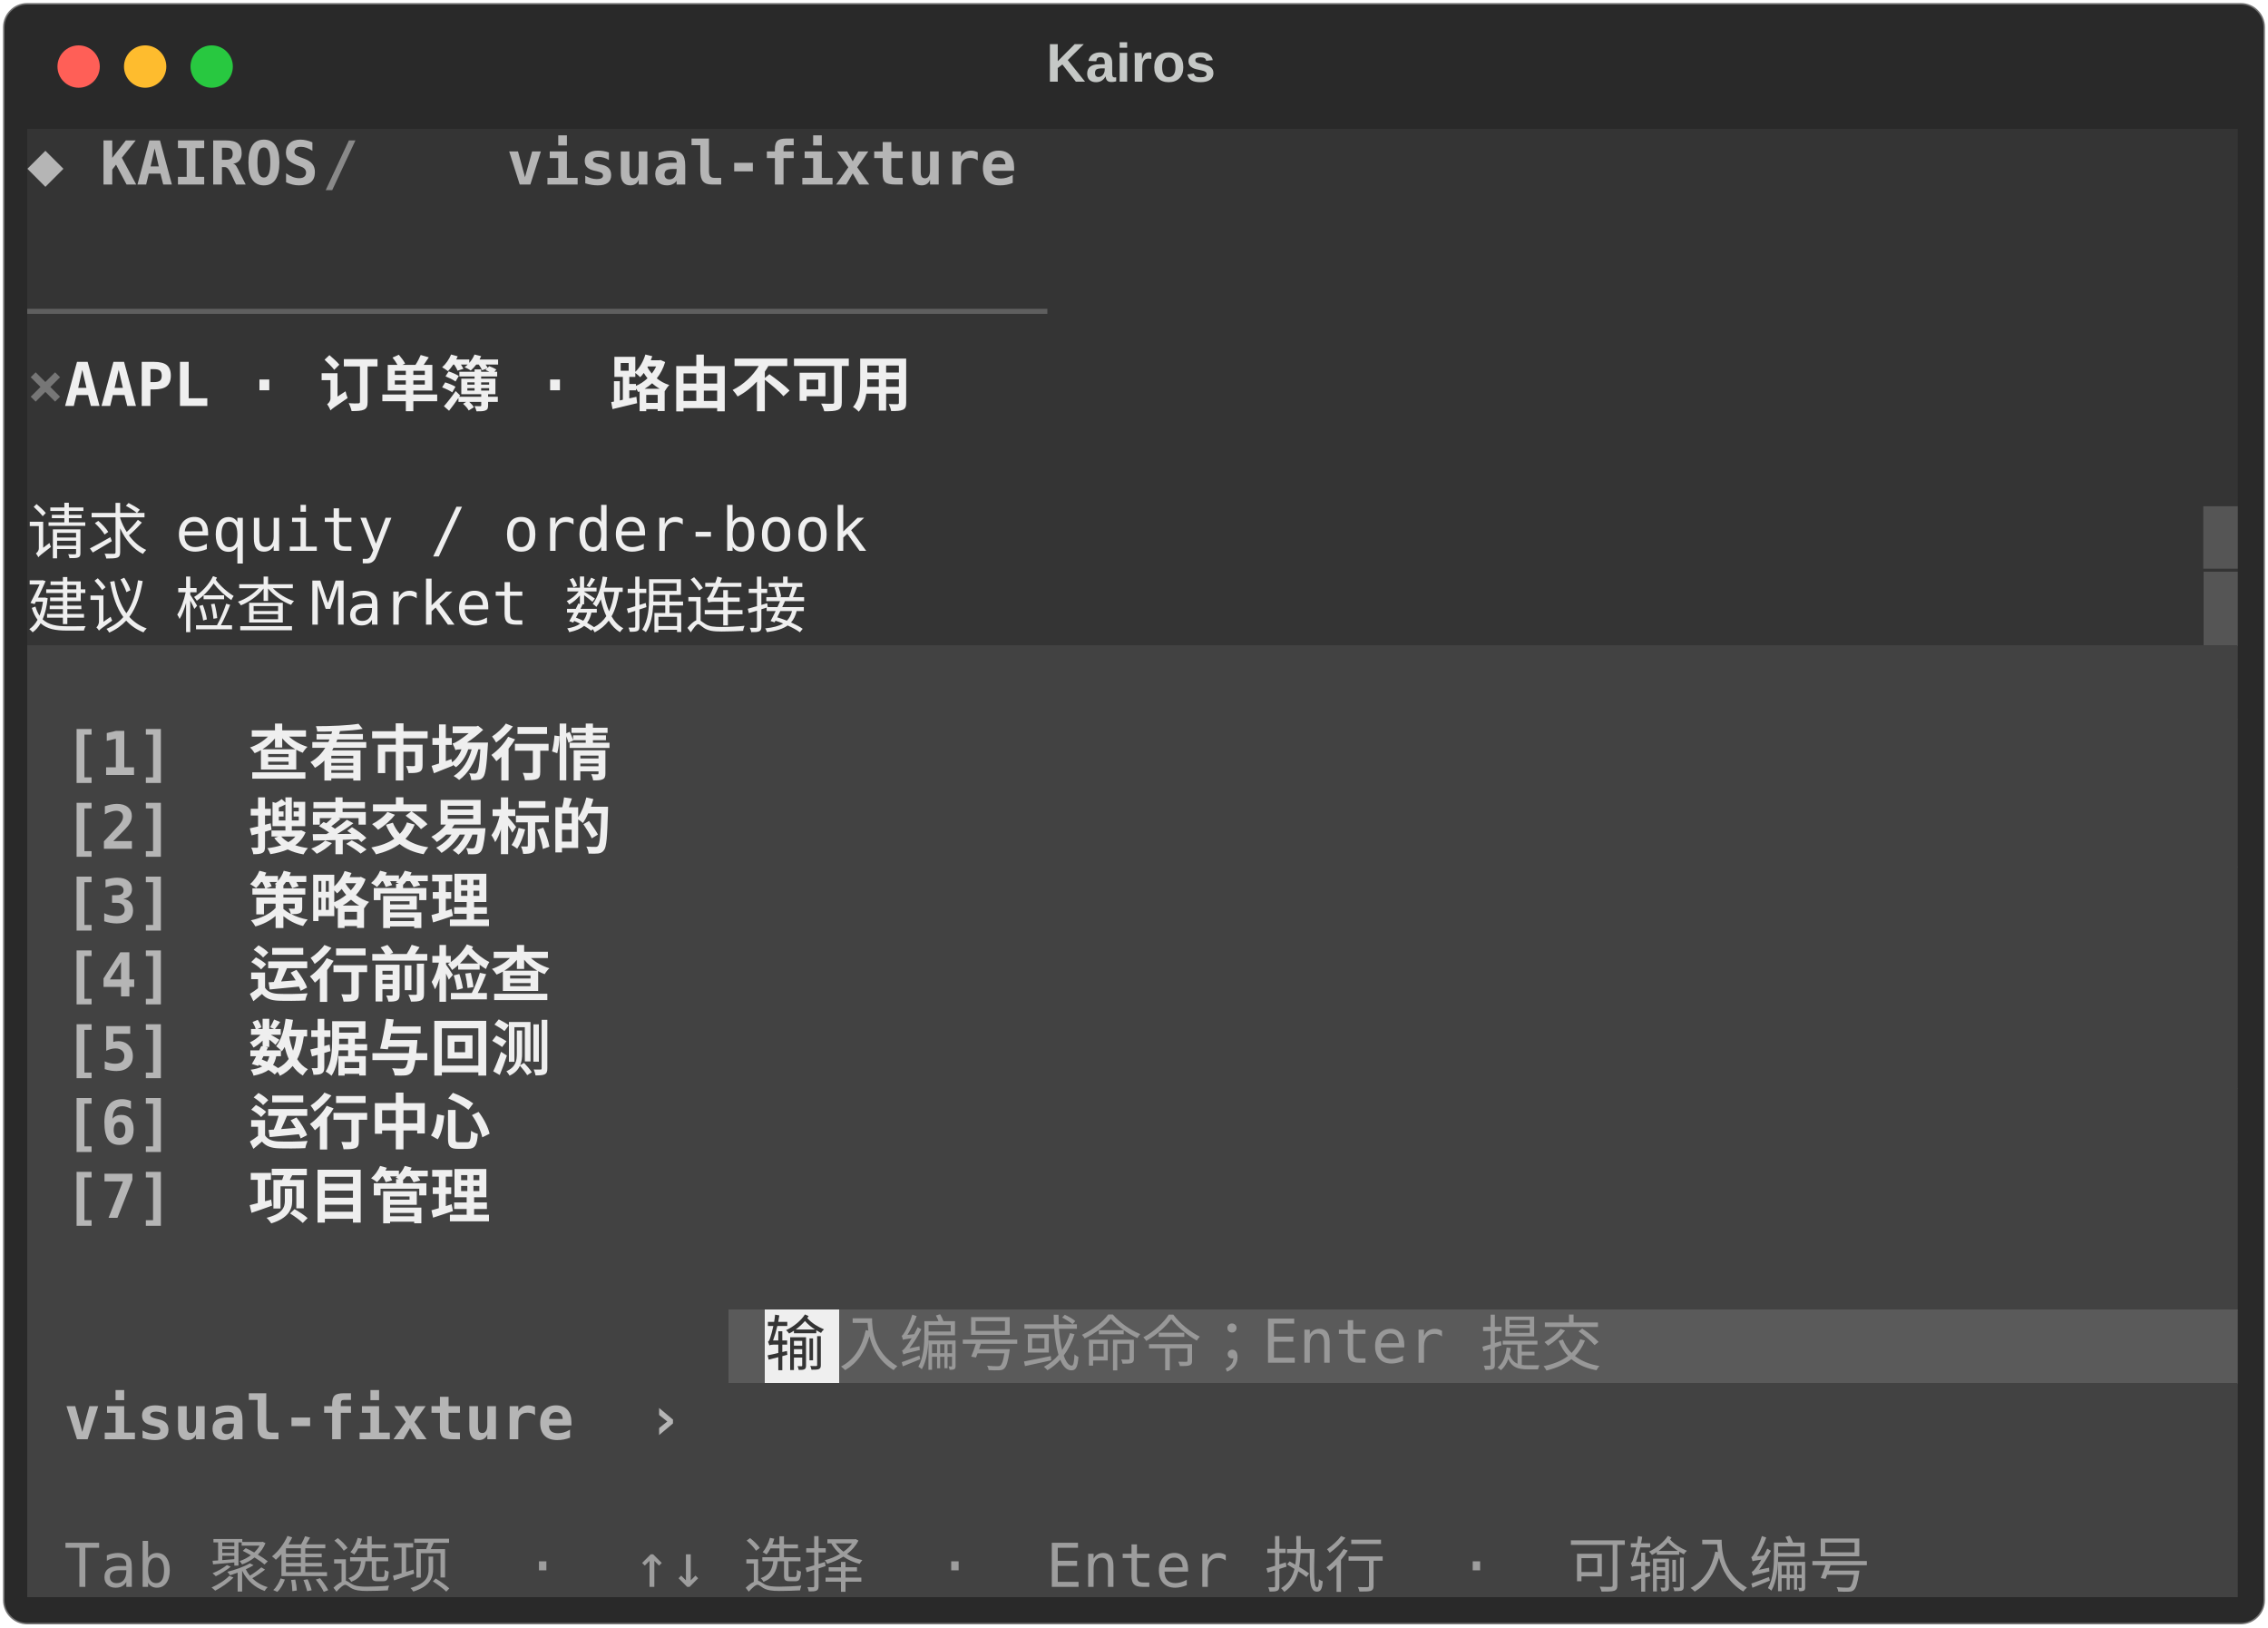
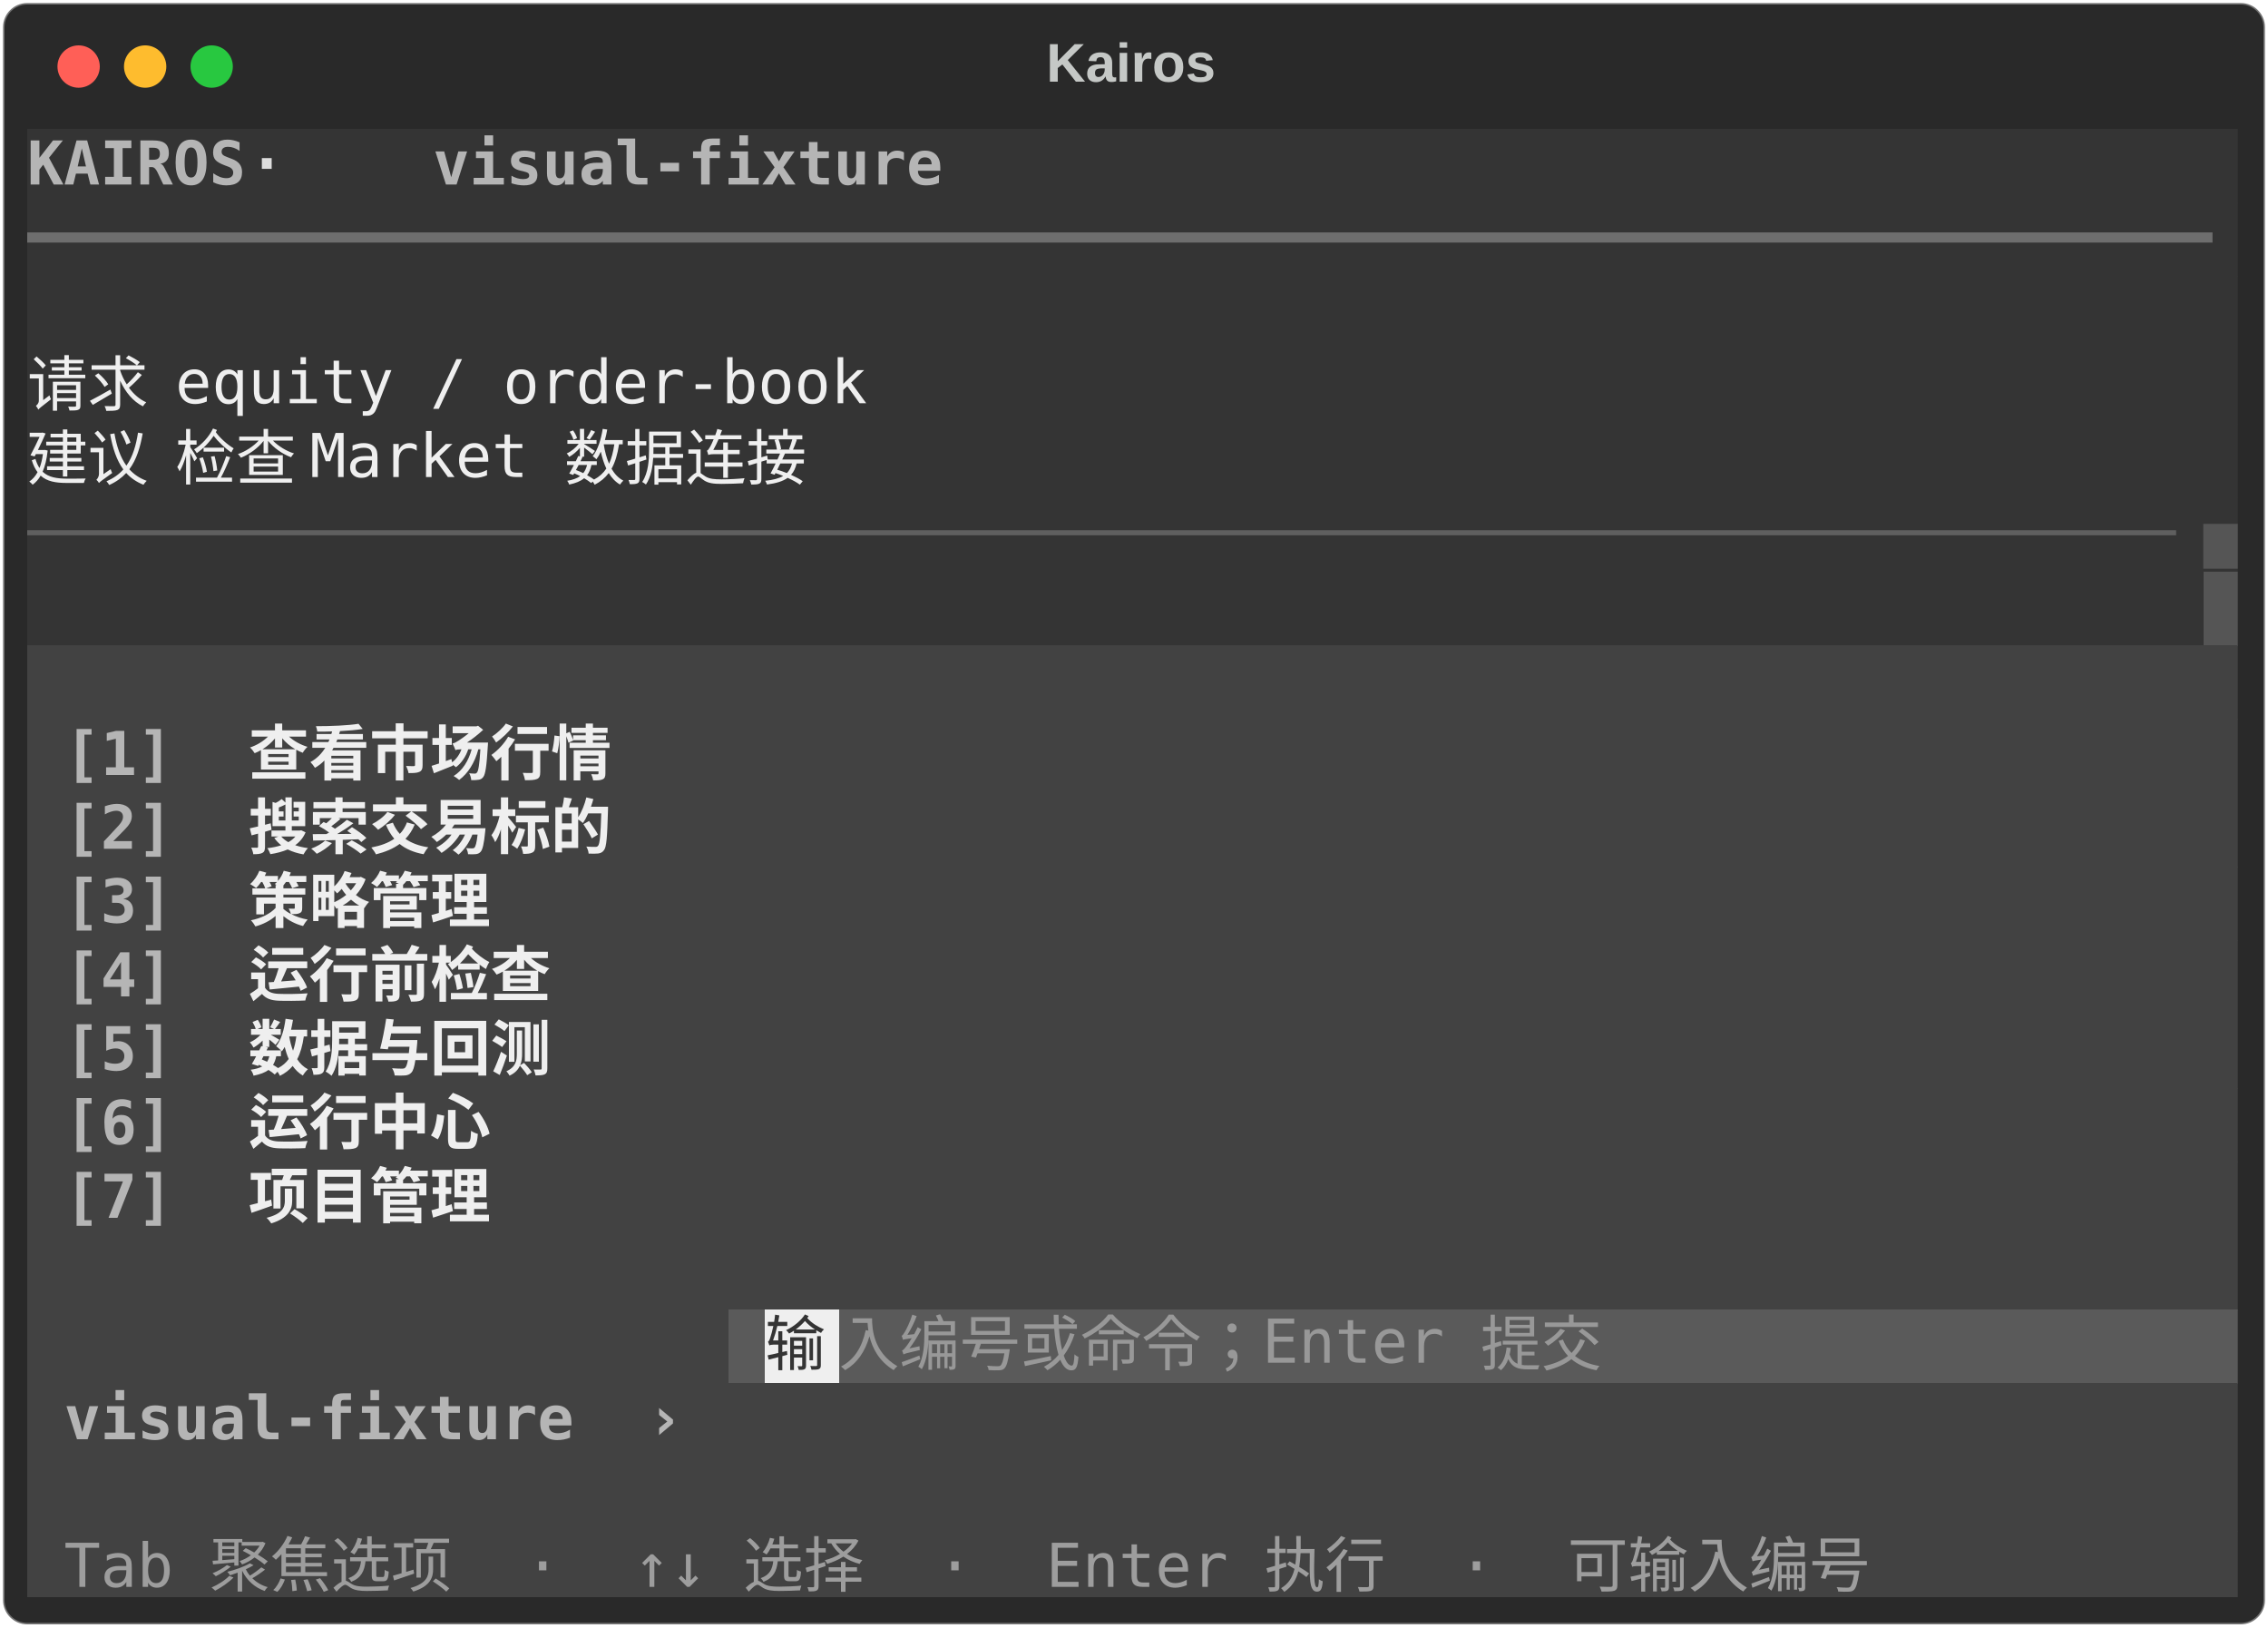
<svg xmlns="http://www.w3.org/2000/svg" class="rich-terminal" viewBox="0 0 750 538.0">
  <style>

    @font-face {
        font-family: "Fira Code";
        src: local("FiraCode-Regular"),
                url("https://cdnjs.cloudflare.com/ajax/libs/firacode/6.2.0/woff2/FiraCode-Regular.woff2") format("woff2"),
                url("https://cdnjs.cloudflare.com/ajax/libs/firacode/6.2.0/woff/FiraCode-Regular.woff") format("woff");
        font-style: normal;
        font-weight: 400;
    }
    @font-face {
        font-family: "Fira Code";
        src: local("FiraCode-Bold"),
                url("https://cdnjs.cloudflare.com/ajax/libs/firacode/6.2.0/woff2/FiraCode-Bold.woff2") format("woff2"),
                url("https://cdnjs.cloudflare.com/ajax/libs/firacode/6.2.0/woff/FiraCode-Bold.woff") format("woff");
        font-style: bold;
        font-weight: 700;
    }

    .terminal-matrix {
        font-family: Fira Code, monospace;
        font-size: 20px;
        line-height: 24.4px;
        font-variant-east-asian: full-width;
    }

    .terminal-title {
        font-size: 18px;
        font-weight: bold;
        font-family: arial;
    }

    .terminal-r1 { fill: #b5b5b5;font-weight: bold }
- .terminal-r2 { fill: #898989;font-weight: bold }
+ .terminal-r2 { fill: #dedede;font-weight: bold }
.terminal-r3 { fill: #c5c8c6 }
- .terminal-r4 { fill: #343434 }
- .terminal-r5 { fill: #5f5f5f }
- .terminal-r6 { fill: #efefef }
- .terminal-r7 { fill: #767676;font-weight: bold }
- .terminal-r8 { fill: #efefef;font-weight: bold }
- .terminal-r9 { fill: #555555 }
+ .terminal-r4 { fill: #6e6e6e }
+ .terminal-r5 { fill: #efefef }
+ .terminal-r6 { fill: #5f5f5f }
+ .terminal-r7 { fill: #555555 }
+ .terminal-r8 { fill: #343434 }
+ .terminal-r9 { fill: #efefef;font-weight: bold }
.terminal-r10 { fill: #424242 }
.terminal-r11 { fill: #989898 }
.terminal-r12 { fill: #9d9d9d }
    </style>
  <defs>
    <clipPath id="terminal-clip-terminal">
      <rect x="0" y="0" width="731.0" height="487.0" />
    </clipPath>
    <clipPath id="terminal-line-0">
      <rect x="0" y="1.5" width="732" height="24.65" />
    </clipPath>
    <clipPath id="terminal-line-1">
      <rect x="0" y="25.9" width="732" height="24.65" />
    </clipPath>
    <clipPath id="terminal-line-2">
      <rect x="0" y="50.3" width="732" height="24.65" />
    </clipPath>
    <clipPath id="terminal-line-3">
      <rect x="0" y="74.7" width="732" height="24.65" />
    </clipPath>
    <clipPath id="terminal-line-4">
      <rect x="0" y="99.1" width="732" height="24.65" />
    </clipPath>
    <clipPath id="terminal-line-5">
      <rect x="0" y="123.5" width="732" height="24.65" />
    </clipPath>
    <clipPath id="terminal-line-6">
      <rect x="0" y="147.9" width="732" height="24.65" />
    </clipPath>
    <clipPath id="terminal-line-7">
      <rect x="0" y="172.3" width="732" height="24.65" />
    </clipPath>
    <clipPath id="terminal-line-8">
      <rect x="0" y="196.7" width="732" height="24.65" />
    </clipPath>
    <clipPath id="terminal-line-9">
      <rect x="0" y="221.1" width="732" height="24.65" />
    </clipPath>
    <clipPath id="terminal-line-10">
      <rect x="0" y="245.5" width="732" height="24.65" />
    </clipPath>
    <clipPath id="terminal-line-11">
      <rect x="0" y="269.9" width="732" height="24.65" />
    </clipPath>
    <clipPath id="terminal-line-12">
      <rect x="0" y="294.3" width="732" height="24.65" />
    </clipPath>
    <clipPath id="terminal-line-13">
      <rect x="0" y="318.7" width="732" height="24.65" />
    </clipPath>
    <clipPath id="terminal-line-14">
      <rect x="0" y="343.1" width="732" height="24.65" />
    </clipPath>
    <clipPath id="terminal-line-15">
      <rect x="0" y="367.5" width="732" height="24.65" />
    </clipPath>
    <clipPath id="terminal-line-16">
      <rect x="0" y="391.9" width="732" height="24.65" />
    </clipPath>
    <clipPath id="terminal-line-17">
      <rect x="0" y="416.3" width="732" height="24.65" />
    </clipPath>
    <clipPath id="terminal-line-18">
      <rect x="0" y="440.7" width="732" height="24.65" />
    </clipPath>
  </defs>
  <rect fill="#292929" stroke="rgba(255,255,255,0.35)" stroke-width="1" x="1" y="1" width="748" height="536" rx="8" />
  <text class="terminal-title" fill="#c5c8c6" text-anchor="middle" x="374" y="27">Kairos</text>
  <g transform="translate(26,22)">
    <circle cx="0" cy="0" r="7" fill="#ff5f57" />
    <circle cx="22" cy="0" r="7" fill="#febc2e" />
    <circle cx="44" cy="0" r="7" fill="#28c840" />
  </g>
  <g transform="translate(9, 41)" clip-path="url(#terminal-clip-terminal)">
-     <rect fill="#343434" x="0" y="1.5" width="97.6" height="24.65" shape-rendering="crispEdges" />
-     <rect fill="#343434" x="97.6" y="1.5" width="61" height="24.65" shape-rendering="crispEdges" />
-     <rect fill="#343434" x="158.6" y="1.5" width="170.8" height="24.65" shape-rendering="crispEdges" />
-     <rect fill="#343434" x="329.4" y="1.5" width="402.6" height="24.65" shape-rendering="crispEdges" />
+     <rect fill="#343434" x="0" y="1.5" width="73.2" height="24.65" shape-rendering="crispEdges" />
+     <rect fill="#343434" x="73.2" y="1.5" width="61" height="24.65" shape-rendering="crispEdges" />
+     <rect fill="#343434" x="134.2" y="1.5" width="170.8" height="24.65" shape-rendering="crispEdges" />
+     <rect fill="#343434" x="305" y="1.5" width="427" height="24.65" shape-rendering="crispEdges" />
    <rect fill="#343434" x="0" y="25.9" width="732" height="24.65" shape-rendering="crispEdges" />
-     <rect fill="#343434" x="0" y="50.3" width="341.6" height="24.65" shape-rendering="crispEdges" />
-     <rect fill="#343434" x="341.6" y="50.3" width="378.2" height="24.65" shape-rendering="crispEdges" />
+     <rect fill="#343434" x="0" y="50.3" width="719.8" height="24.65" shape-rendering="crispEdges" />
    <rect fill="#343434" x="719.8" y="50.3" width="12.2" height="24.65" shape-rendering="crispEdges" />
-     <rect fill="#343434" x="0" y="74.7" width="12.2" height="24.65" shape-rendering="crispEdges" />
-     <rect fill="#343434" x="12.2" y="74.7" width="329.4" height="24.65" shape-rendering="crispEdges" />
-     <rect fill="#343434" x="341.6" y="74.7" width="378.2" height="24.65" shape-rendering="crispEdges" />
+     <rect fill="#343434" x="0" y="74.7" width="719.8" height="24.65" shape-rendering="crispEdges" />
    <rect fill="#343434" x="719.8" y="74.7" width="12.2" height="24.65" shape-rendering="crispEdges" />
    <rect fill="#343434" x="0" y="99.1" width="719.8" height="24.65" shape-rendering="crispEdges" />
    <rect fill="#343434" x="719.8" y="99.1" width="12.2" height="24.65" shape-rendering="crispEdges" />
    <rect fill="#343434" x="0" y="123.5" width="719.8" height="24.65" shape-rendering="crispEdges" />
    <rect fill="#343434" x="719.8" y="123.5" width="12.2" height="24.65" shape-rendering="crispEdges" />
    <rect fill="#343434" x="0" y="147.9" width="719.8" height="24.65" shape-rendering="crispEdges" />
    <rect fill="#555555" x="719.8" y="147.9" width="12.2" height="24.65" shape-rendering="crispEdges" />
    <rect fill="#424242" x="0" y="172.3" width="732" height="24.65" shape-rendering="crispEdges" />
    <rect fill="#424242" x="0" y="196.7" width="12.2" height="24.65" shape-rendering="crispEdges" />
    <rect fill="#424242" x="12.2" y="196.7" width="61" height="24.65" shape-rendering="crispEdges" />
    <rect fill="#424242" x="73.2" y="196.7" width="146.4" height="24.65" shape-rendering="crispEdges" />
    <rect fill="#424242" x="219.6" y="196.7" width="512.4" height="24.65" shape-rendering="crispEdges" />
    <rect fill="#424242" x="0" y="221.1" width="12.2" height="24.65" shape-rendering="crispEdges" />
    <rect fill="#424242" x="12.2" y="221.1" width="61" height="24.65" shape-rendering="crispEdges" />
    <rect fill="#424242" x="73.2" y="221.1" width="146.4" height="24.65" shape-rendering="crispEdges" />
    <rect fill="#424242" x="219.6" y="221.1" width="512.4" height="24.65" shape-rendering="crispEdges" />
    <rect fill="#424242" x="0" y="245.5" width="12.2" height="24.65" shape-rendering="crispEdges" />
    <rect fill="#424242" x="12.2" y="245.5" width="61" height="24.65" shape-rendering="crispEdges" />
    <rect fill="#424242" x="73.2" y="245.5" width="97.6" height="24.65" shape-rendering="crispEdges" />
    <rect fill="#424242" x="170.8" y="245.5" width="561.2" height="24.65" shape-rendering="crispEdges" />
    <rect fill="#424242" x="0" y="269.9" width="12.2" height="24.65" shape-rendering="crispEdges" />
    <rect fill="#424242" x="12.2" y="269.9" width="61" height="24.65" shape-rendering="crispEdges" />
    <rect fill="#424242" x="73.2" y="269.9" width="122" height="24.65" shape-rendering="crispEdges" />
    <rect fill="#424242" x="195.2" y="269.9" width="536.8" height="24.65" shape-rendering="crispEdges" />
    <rect fill="#424242" x="0" y="294.3" width="12.2" height="24.65" shape-rendering="crispEdges" />
    <rect fill="#424242" x="12.2" y="294.3" width="61" height="24.65" shape-rendering="crispEdges" />
    <rect fill="#424242" x="73.2" y="294.3" width="122" height="24.65" shape-rendering="crispEdges" />
    <rect fill="#424242" x="195.2" y="294.3" width="536.8" height="24.65" shape-rendering="crispEdges" />
    <rect fill="#424242" x="0" y="318.7" width="12.2" height="24.65" shape-rendering="crispEdges" />
    <rect fill="#424242" x="12.2" y="318.7" width="61" height="24.65" shape-rendering="crispEdges" />
    <rect fill="#424242" x="73.2" y="318.7" width="97.6" height="24.65" shape-rendering="crispEdges" />
    <rect fill="#424242" x="170.8" y="318.7" width="561.2" height="24.65" shape-rendering="crispEdges" />
    <rect fill="#424242" x="0" y="343.1" width="12.2" height="24.65" shape-rendering="crispEdges" />
    <rect fill="#424242" x="12.2" y="343.1" width="61" height="24.65" shape-rendering="crispEdges" />
    <rect fill="#424242" x="73.2" y="343.1" width="97.6" height="24.65" shape-rendering="crispEdges" />
    <rect fill="#424242" x="170.8" y="343.1" width="561.2" height="24.65" shape-rendering="crispEdges" />
    <rect fill="#424242" x="0" y="367.5" width="732" height="24.65" shape-rendering="crispEdges" />
    <rect fill="#424242" x="0" y="391.9" width="12.2" height="24.65" shape-rendering="crispEdges" />
    <rect fill="#424242" x="12.2" y="391.9" width="207.4" height="24.65" shape-rendering="crispEdges" />
    <rect fill="#424242" x="219.6" y="391.9" width="12.2" height="24.65" shape-rendering="crispEdges" />
    <rect fill="#5a5a5a" x="231.8" y="391.9" width="12.2" height="24.65" shape-rendering="crispEdges" />
    <rect fill="#efefef" x="244" y="391.9" width="24.4" height="24.65" shape-rendering="crispEdges" />
    <rect fill="#5a5a5a" x="268.4" y="391.9" width="292.8" height="24.65" shape-rendering="crispEdges" />
    <rect fill="#5a5a5a" x="561.2" y="391.9" width="158.6" height="24.65" shape-rendering="crispEdges" />
    <rect fill="#5a5a5a" x="719.8" y="391.9" width="12.2" height="24.65" shape-rendering="crispEdges" />
    <rect fill="#424242" x="0" y="416.3" width="12.2" height="24.65" shape-rendering="crispEdges" />
    <rect fill="#424242" x="12.2" y="416.3" width="207.4" height="24.65" shape-rendering="crispEdges" />
    <rect fill="#424242" x="219.6" y="416.3" width="512.4" height="24.65" shape-rendering="crispEdges" />
    <rect fill="#424242" x="0" y="440.7" width="12.2" height="24.65" shape-rendering="crispEdges" />
    <rect fill="#424242" x="12.2" y="440.7" width="207.4" height="24.65" shape-rendering="crispEdges" />
    <rect fill="#424242" x="219.6" y="440.7" width="512.4" height="24.65" shape-rendering="crispEdges" />
    <rect fill="#424242" x="0" y="465.1" width="12.2" height="24.65" shape-rendering="crispEdges" />
    <rect fill="#424242" x="12.2" y="465.1" width="658.8" height="24.65" shape-rendering="crispEdges" />
    <rect fill="#424242" x="671" y="465.1" width="61" height="24.65" shape-rendering="crispEdges" />
    <g class="terminal-matrix">
-       <text class="terminal-r1" x="0" y="20" textLength="97.6" clip-path="url(#terminal-line-0)">◆ KAIROS</text>
-       <text class="terminal-r2" x="97.6" y="20" textLength="61" clip-path="url(#terminal-line-0)">  /  </text>
-       <text class="terminal-r1" x="158.6" y="20" textLength="170.8" clip-path="url(#terminal-line-0)">visual-fixture</text>
+       <text class="terminal-r1" x="0" y="20" textLength="73.2" clip-path="url(#terminal-line-0)">KAIROS</text>
+       <text class="terminal-r2" x="73.2" y="20" textLength="61" clip-path="url(#terminal-line-0)">  ·  </text>
+       <text class="terminal-r1" x="134.2" y="20" textLength="170.8" clip-path="url(#terminal-line-0)">visual-fixture</text>
      <text class="terminal-r3" x="732" y="20" textLength="12.2" clip-path="url(#terminal-line-0)">
</text>
-       <text class="terminal-r4" x="0" y="44.4" textLength="732" clip-path="url(#terminal-line-1)">────────────────────────────────────────────────────────────</text>
+       <text class="terminal-r4" x="0" y="44.4" textLength="732" clip-path="url(#terminal-line-1)">━━━━━━━━━━━━━━━━━━━━━━━━━━━━━━━━━━━━━━━━━━━━━━━━━━━━━━━━━━━━</text>
      <text class="terminal-r3" x="732" y="44.4" textLength="12.2" clip-path="url(#terminal-line-1)">
</text>
-       <text class="terminal-r5" x="0" y="68.8" textLength="341.6" clip-path="url(#terminal-line-2)">────────────────────────────</text>
      <text class="terminal-r3" x="732" y="68.8" textLength="12.2" clip-path="url(#terminal-line-2)">
</text>
-       <text class="terminal-r7" x="0" y="93.2" textLength="12.2" clip-path="url(#terminal-line-3)">×</text>
-       <text class="terminal-r8" x="12.2" y="93.2" textLength="231.8" clip-path="url(#terminal-line-3)"> AAPL · 订单簿 · 路由不可用</text>
+       <text class="terminal-r5" x="0" y="93.2" textLength="695.4" clip-path="url(#terminal-line-3)">  请求  equity / order-book                                </text>
      <text class="terminal-r3" x="732" y="93.2" textLength="12.2" clip-path="url(#terminal-line-3)">
</text>
+       <text class="terminal-r5" x="0" y="117.6" textLength="622.2" clip-path="url(#terminal-line-4)">  建议  检查 Market 数据连接                               </text>
      <text class="terminal-r3" x="732" y="117.6" textLength="12.2" clip-path="url(#terminal-line-4)">
</text>
-       <text class="terminal-r6" x="0" y="142" textLength="695.4" clip-path="url(#terminal-line-5)">请求  equity / order-book                                  </text>
-       <text class="terminal-r9" x="719.8" y="142" textLength="12.2" clip-path="url(#terminal-line-5)">▇</text>
+       <text class="terminal-r6" x="0" y="142" textLength="719.8" clip-path="url(#terminal-line-5)">───────────────────────────────────────────────────────────</text>
+       <text class="terminal-r7" x="719.8" y="142" textLength="12.2" clip-path="url(#terminal-line-5)">▅</text>
      <text class="terminal-r3" x="732" y="142" textLength="12.2" clip-path="url(#terminal-line-5)">
</text>
-       <text class="terminal-r6" x="0" y="166.4" textLength="622.2" clip-path="url(#terminal-line-6)">建议  检查 Market 数据连接                                 </text>
      <text class="terminal-r3" x="732" y="166.4" textLength="12.2" clip-path="url(#terminal-line-6)">
</text>
      <text class="terminal-r3" x="732" y="190.8" textLength="12.2" clip-path="url(#terminal-line-7)">
</text>
      <text class="terminal-r1" x="12.2" y="215.2" textLength="61" clip-path="url(#terminal-line-8)">[1]  </text>
-       <text class="terminal-r8" x="73.2" y="215.2" textLength="73.2" clip-path="url(#terminal-line-8)">查看市场行情</text>
+       <text class="terminal-r9" x="73.2" y="215.2" textLength="73.2" clip-path="url(#terminal-line-8)">查看市场行情</text>
      <text class="terminal-r3" x="732" y="215.2" textLength="12.2" clip-path="url(#terminal-line-8)">
</text>
      <text class="terminal-r1" x="12.2" y="239.6" textLength="61" clip-path="url(#terminal-line-9)">[2]  </text>
-       <text class="terminal-r8" x="73.2" y="239.6" textLength="73.2" clip-path="url(#terminal-line-9)">搜索交易标的</text>
+       <text class="terminal-r9" x="73.2" y="239.6" textLength="73.2" clip-path="url(#terminal-line-9)">搜索交易标的</text>
      <text class="terminal-r3" x="732" y="239.6" textLength="12.2" clip-path="url(#terminal-line-9)">
</text>
      <text class="terminal-r1" x="12.2" y="264" textLength="61" clip-path="url(#terminal-line-10)">[3]  </text>
-       <text class="terminal-r8" x="73.2" y="264" textLength="48.8" clip-path="url(#terminal-line-10)">策略管理</text>
+       <text class="terminal-r9" x="73.2" y="264" textLength="48.8" clip-path="url(#terminal-line-10)">策略管理</text>
      <text class="terminal-r3" x="732" y="264" textLength="12.2" clip-path="url(#terminal-line-10)">
</text>
      <text class="terminal-r1" x="12.2" y="288.4" textLength="61" clip-path="url(#terminal-line-11)">[4]  </text>
-       <text class="terminal-r8" x="73.2" y="288.4" textLength="61" clip-path="url(#terminal-line-11)">运行前检查</text>
+       <text class="terminal-r9" x="73.2" y="288.4" textLength="61" clip-path="url(#terminal-line-11)">运行前检查</text>
      <text class="terminal-r3" x="732" y="288.4" textLength="12.2" clip-path="url(#terminal-line-11)">
</text>
      <text class="terminal-r1" x="12.2" y="312.8" textLength="61" clip-path="url(#terminal-line-12)">[5]  </text>
-       <text class="terminal-r8" x="73.2" y="312.8" textLength="61" clip-path="url(#terminal-line-12)">数据与回测</text>
+       <text class="terminal-r9" x="73.2" y="312.8" textLength="61" clip-path="url(#terminal-line-12)">数据与回测</text>
      <text class="terminal-r3" x="732" y="312.8" textLength="12.2" clip-path="url(#terminal-line-12)">
</text>
      <text class="terminal-r1" x="12.2" y="337.2" textLength="61" clip-path="url(#terminal-line-13)">[6]  </text>
-       <text class="terminal-r8" x="73.2" y="337.2" textLength="48.8" clip-path="url(#terminal-line-13)">运行中心</text>
+       <text class="terminal-r9" x="73.2" y="337.2" textLength="48.8" clip-path="url(#terminal-line-13)">运行中心</text>
      <text class="terminal-r3" x="732" y="337.2" textLength="12.2" clip-path="url(#terminal-line-13)">
</text>
      <text class="terminal-r1" x="12.2" y="361.6" textLength="61" clip-path="url(#terminal-line-14)">[7]  </text>
-       <text class="terminal-r8" x="73.2" y="361.6" textLength="48.8" clip-path="url(#terminal-line-14)">项目管理</text>
+       <text class="terminal-r9" x="73.2" y="361.6" textLength="48.8" clip-path="url(#terminal-line-14)">项目管理</text>
      <text class="terminal-r3" x="732" y="361.6" textLength="12.2" clip-path="url(#terminal-line-14)">
</text>
      <text class="terminal-r10" x="0" y="386" textLength="732" clip-path="url(#terminal-line-15)">────────────────────────────────────────────────────────────</text>
      <text class="terminal-r3" x="732" y="386" textLength="12.2" clip-path="url(#terminal-line-15)">
</text>
-       <text class="terminal-r4" x="244" y="410.4" textLength="12.2" clip-path="url(#terminal-line-16)">输</text>
+       <text class="terminal-r8" x="244" y="410.4" textLength="12.2" clip-path="url(#terminal-line-16)">输</text>
      <text class="terminal-r11" x="268.4" y="410.4" textLength="183" clip-path="url(#terminal-line-16)">入编号或命令；Enter 提交</text>
      <text class="terminal-r3" x="732" y="410.4" textLength="12.2" clip-path="url(#terminal-line-16)">
</text>
      <text class="terminal-r1" x="12.2" y="434.8" textLength="207.4" clip-path="url(#terminal-line-17)">visual-fixture  ›</text>
      <text class="terminal-r3" x="732" y="434.8" textLength="12.2" clip-path="url(#terminal-line-17)">
</text>
      <text class="terminal-r3" x="732" y="459.2" textLength="12.2" clip-path="url(#terminal-line-18)">
</text>
      <text class="terminal-r12" x="12.2" y="483.6" textLength="500.2" clip-path="url(#terminal-line-19)">Tab 聚焦选项  ·  ↑↓ 选择  ·  Enter 执行  ·  可输入编号</text>
    </g>
  </g>
</svg>
